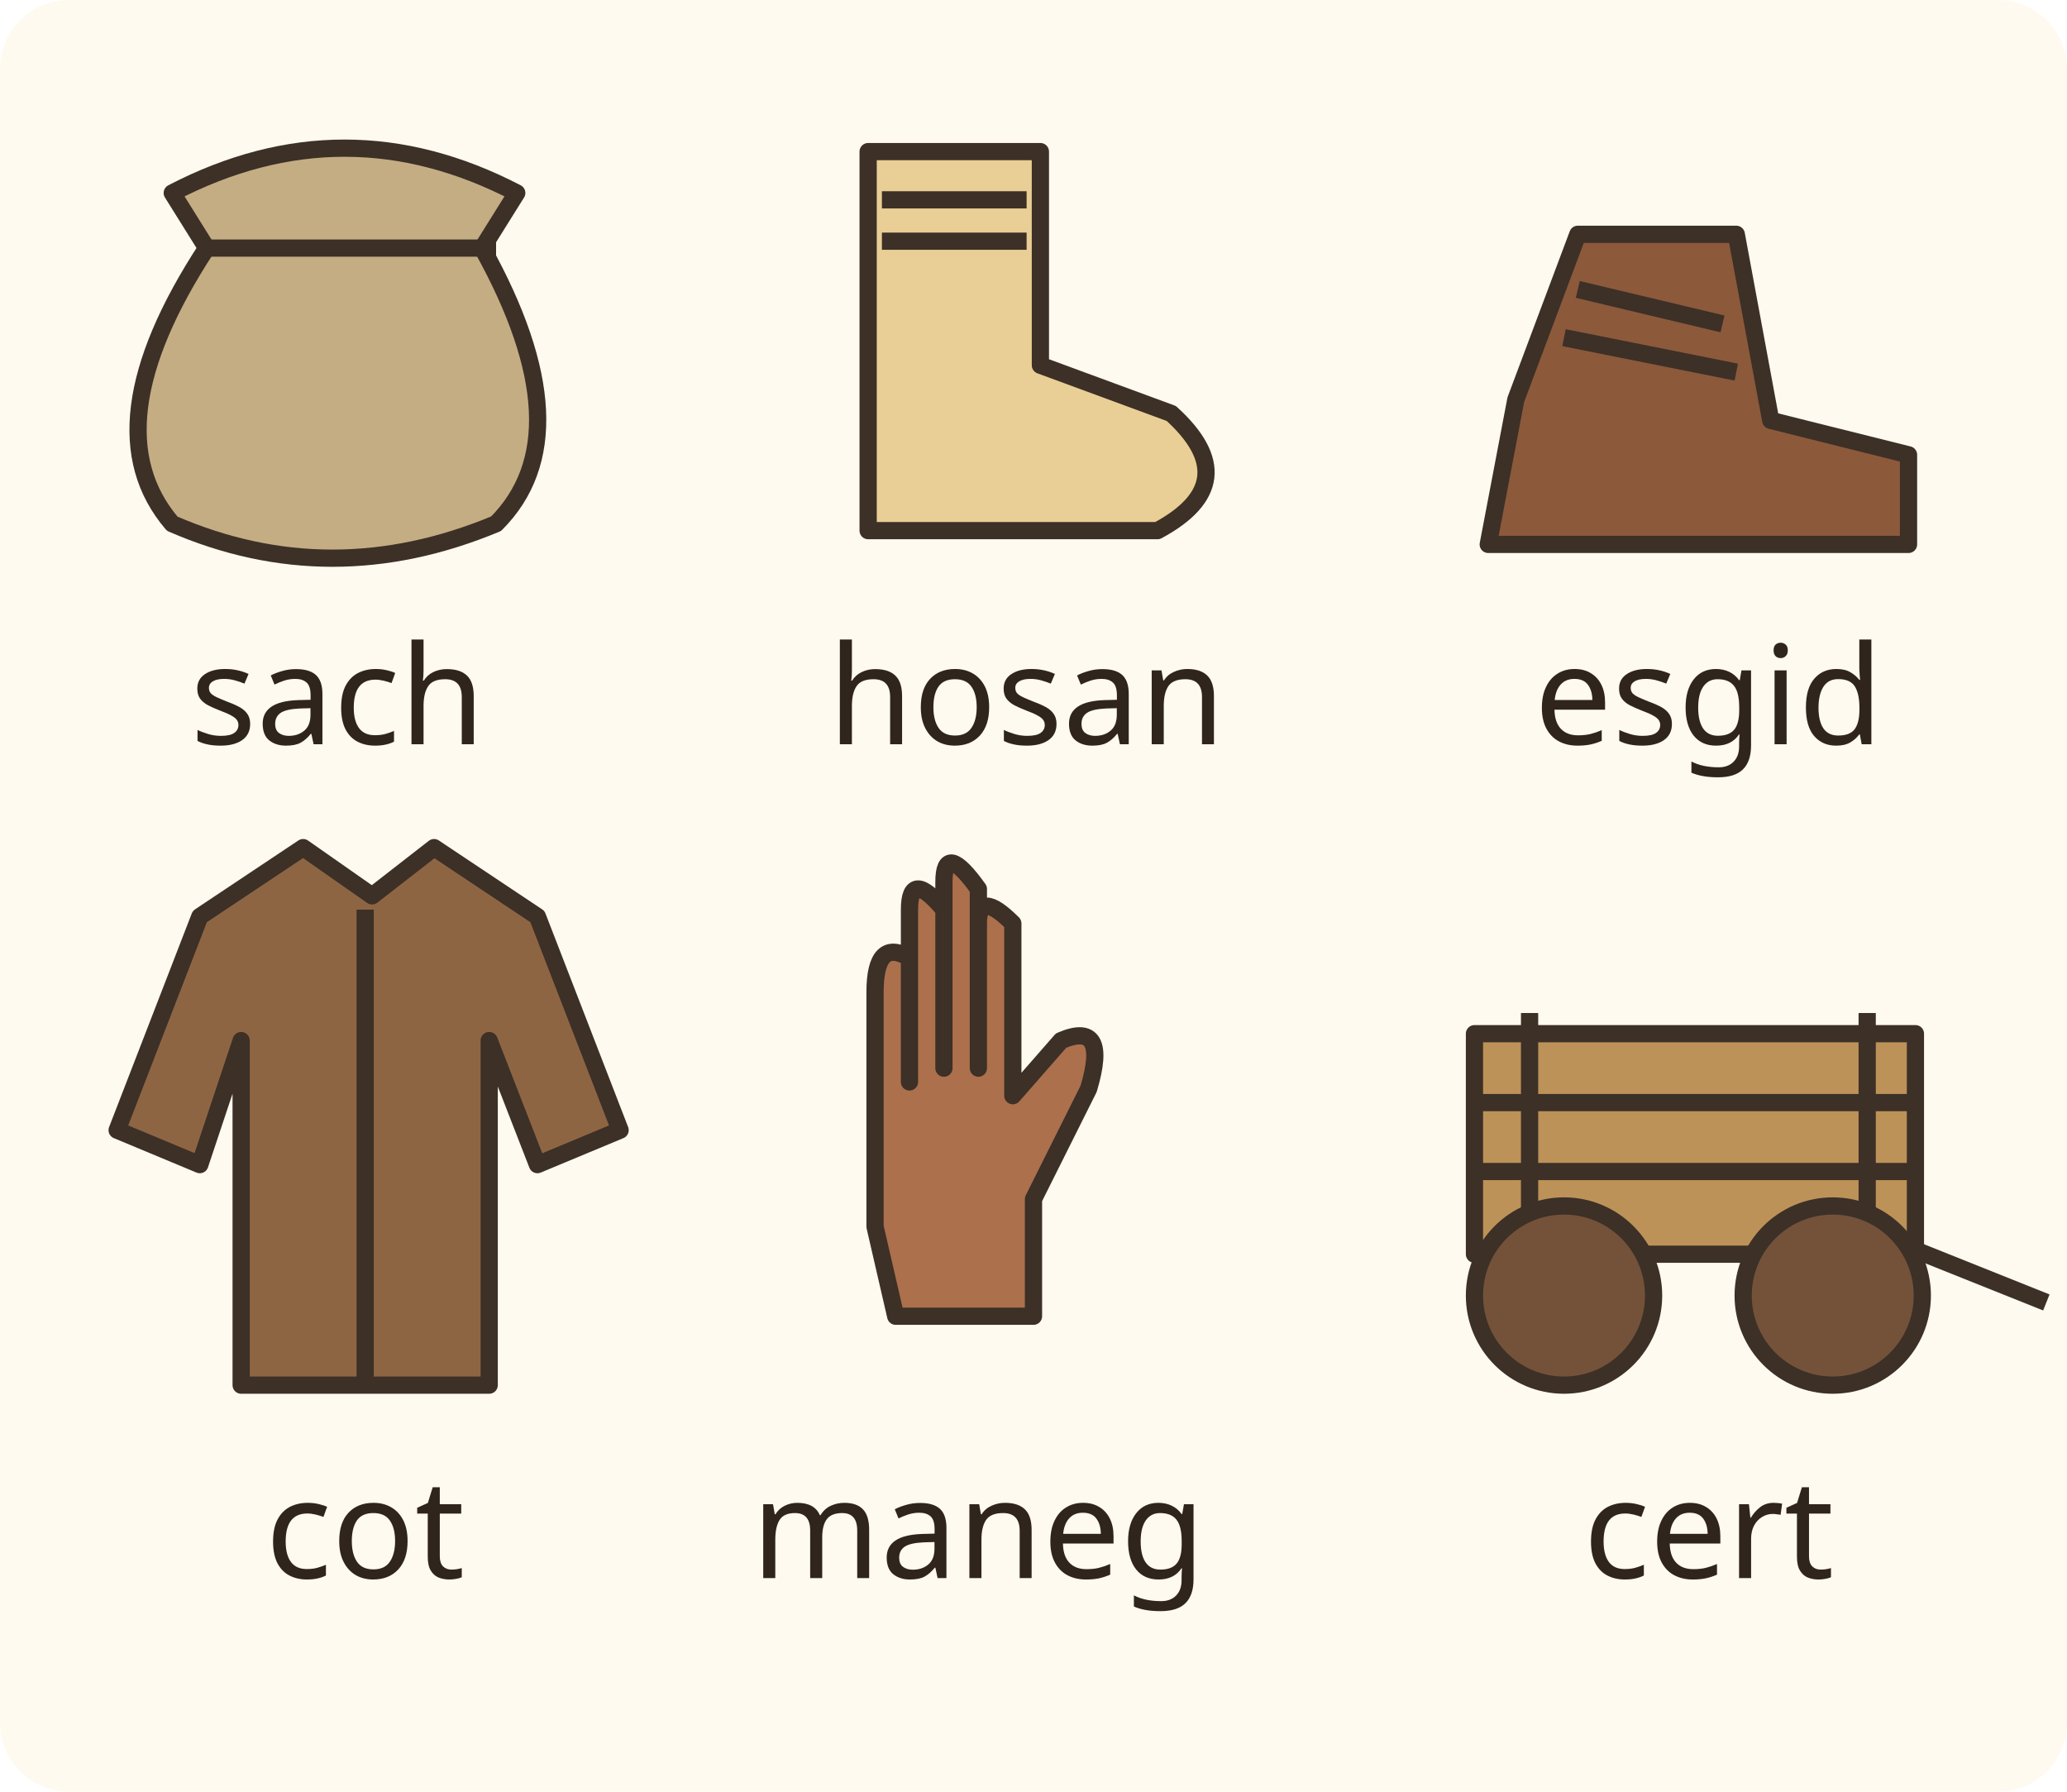
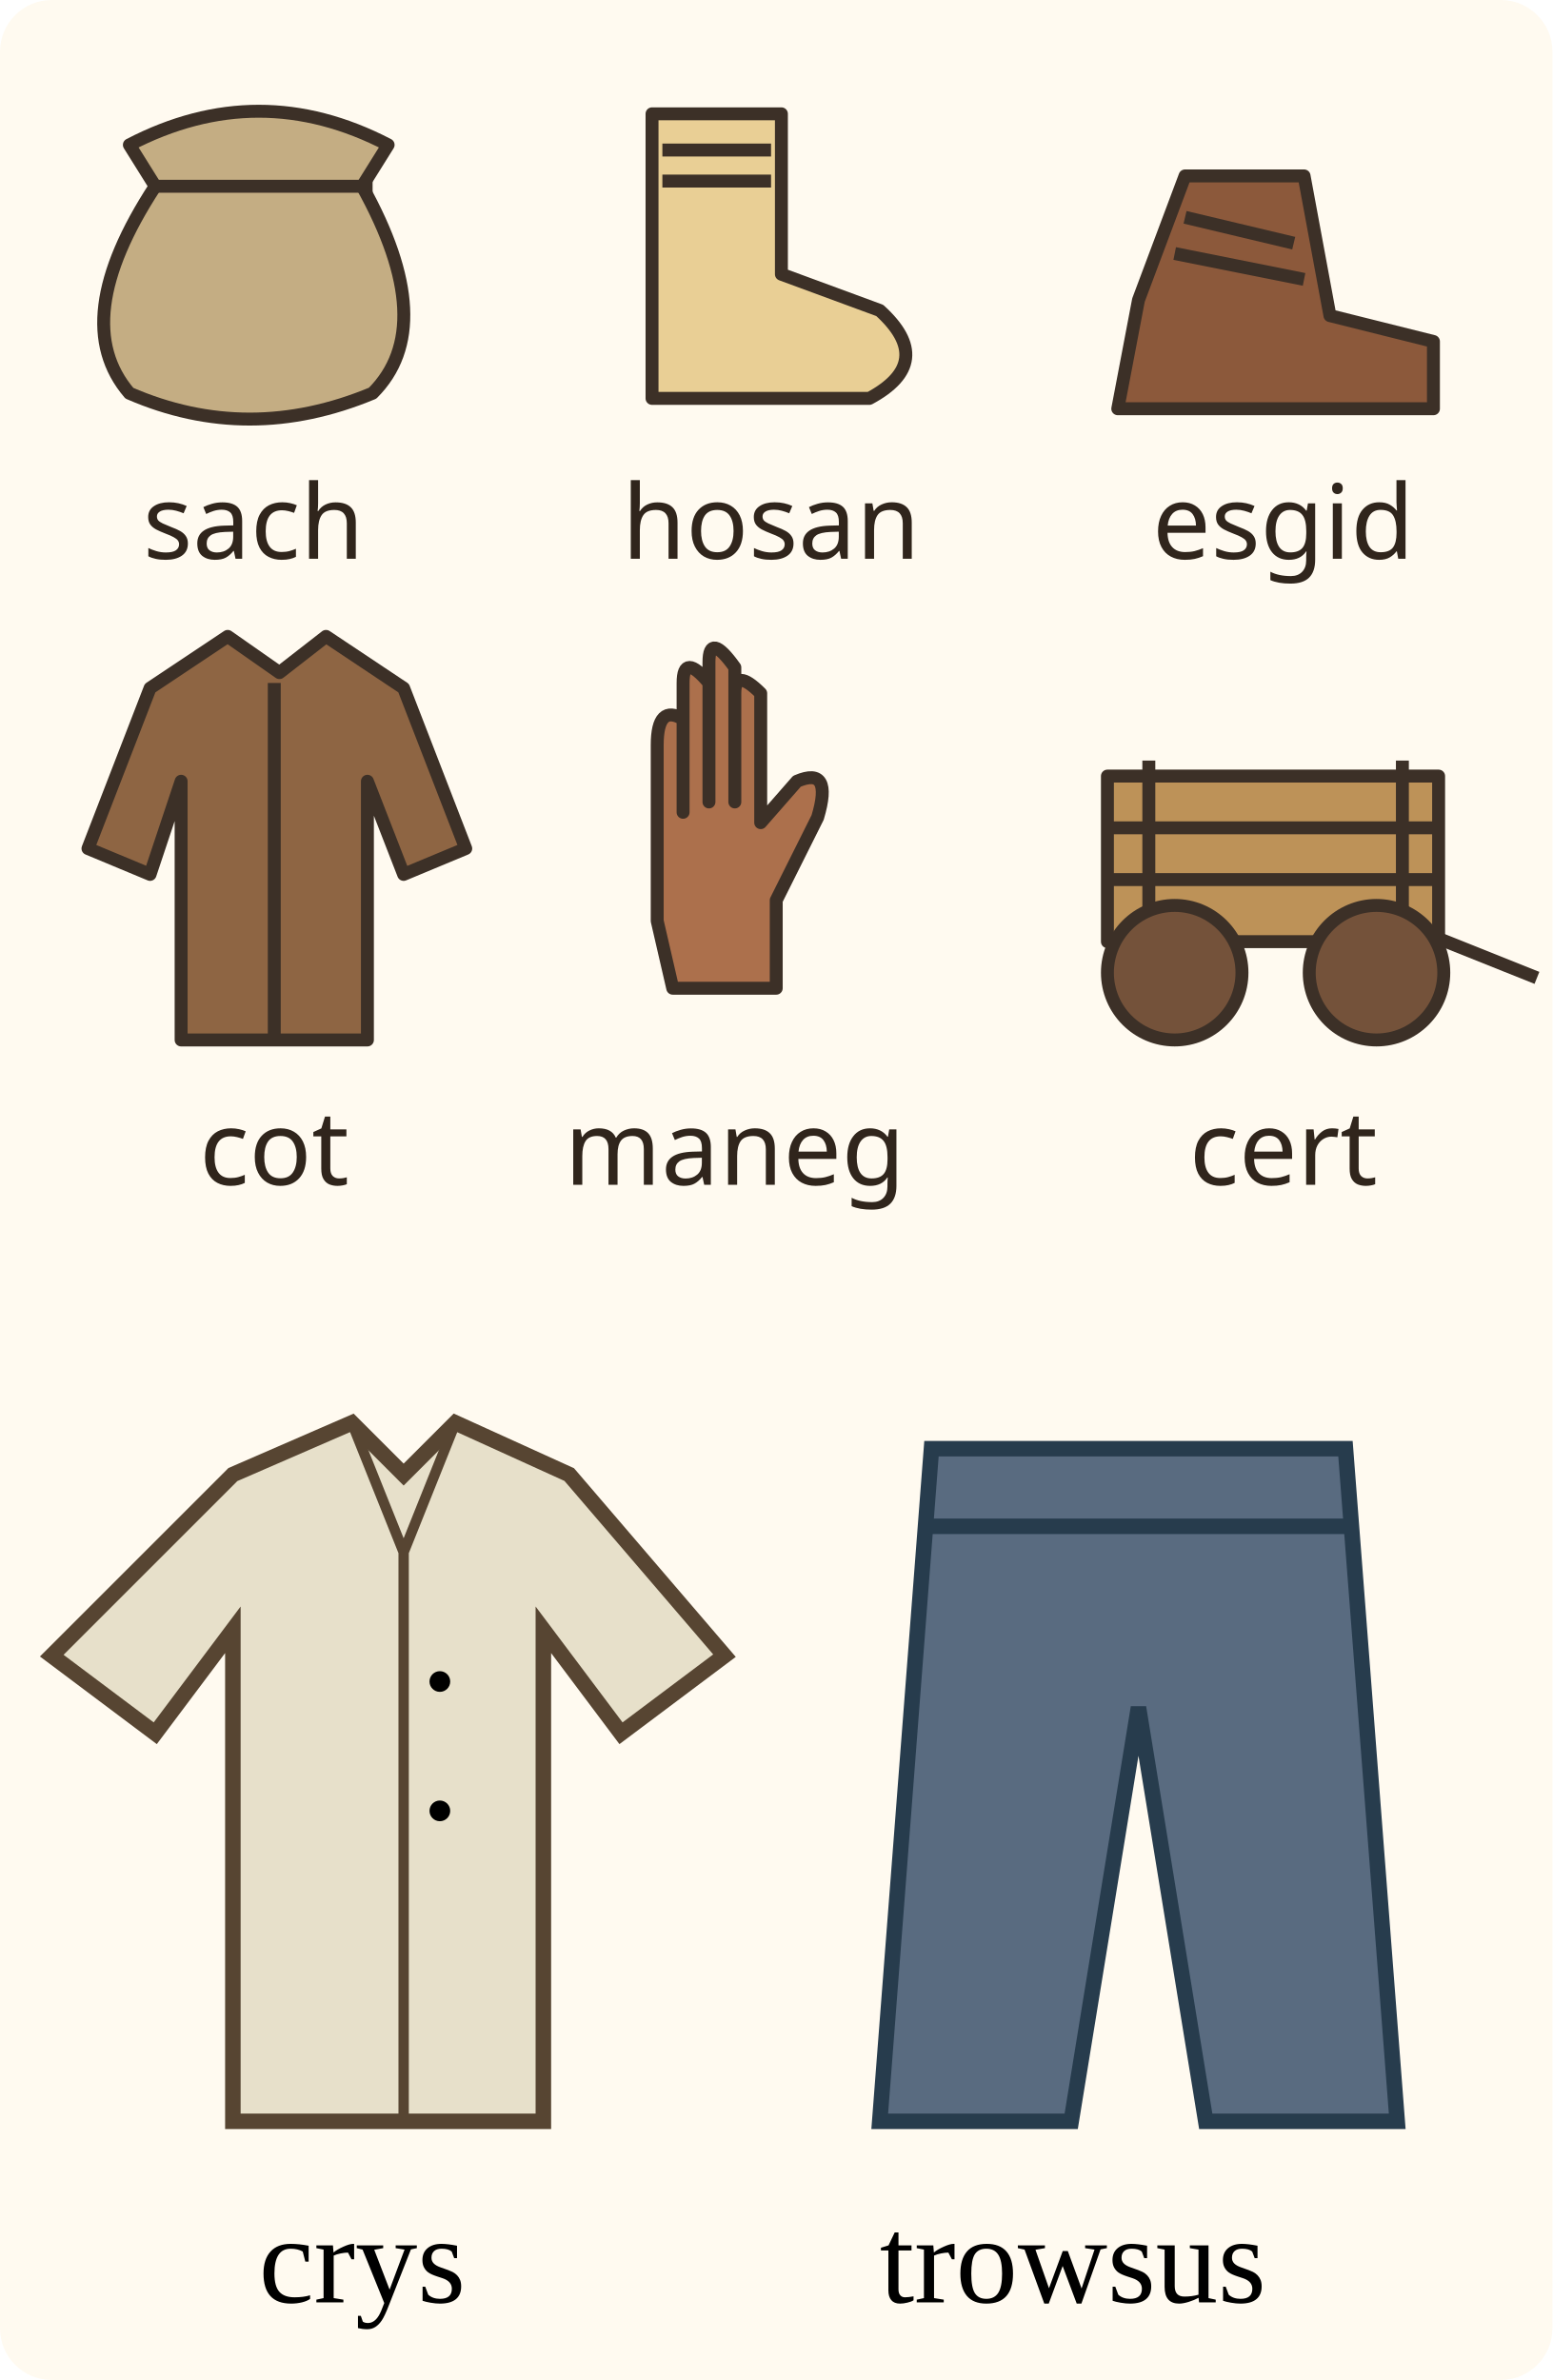
- <svg xmlns="http://www.w3.org/2000/svg" viewBox="0 0 300 260">
+ <svg xmlns="http://www.w3.org/2000/svg" viewBox="0 0 300 460">
  <rect width="100%" height="100%" rx="10" fill="#fffaf0" />
  <g stroke="#3c3027" stroke-width="2.5" stroke-linejoin="round">
    <path d="M25 28Q50 15 75 28L70 36Q85 63 72 76Q48 86 25 76Q13 62 30 36Z" fill="#c4ad83" />
    <path d="M29 36L72 36" />
    <path d="M126 22H151V53L170 60Q181 70 168 77H126Z" fill="#e9cf95" />
    <path d="M128 29H149M128 35H149" />
    <path d="M220 58L229 34H252L257 61L277 66V79H216Z" fill="#8c593b" />
    <path d="M229 42L250 47M227 49L252 54" />
    <path d="M29 133L44 123L54 130L63 123L78 133L90 164L78 169L71 151V201H35V151L29 169L17 164Z" fill="#8e6543" />
    <path d="M53 132V201" />
    <path d="M127 178V144Q127 136 132 139V157V132Q132 126 137 132V155V128Q137 122 142 129V155V134Q142 129 147 134V159L154 151Q161 148 158 158L150 174V191H130Z" fill="#ac704c" />
    <path d="M214 150H278V182H214Z" fill="#bd9258" />
    <path d="M214 160H278M215 170H277M222 147V182M271 147V182M277 181L297 189" />
    <circle cx="227" cy="188" r="13" fill="#74523a" />
    <circle cx="266" cy="188" r="13" fill="#74523a" />
    <text x="49" y="108" text-anchor="middle" font-family="sans-serif" font-size="20" fill="#30251c" stroke="none">sach</text>
    <text x="149" y="108" text-anchor="middle" font-family="sans-serif" font-size="20" fill="#30251c" stroke="none">hosan</text>
    <text x="248" y="108" text-anchor="middle" font-family="sans-serif" font-size="20" fill="#30251c" stroke="none">esgid</text>
    <text x="53" y="229" text-anchor="middle" font-family="sans-serif" font-size="20" fill="#30251c" stroke="none">cot</text>
    <text x="142" y="229" text-anchor="middle" font-family="sans-serif" font-size="20" fill="#30251c" stroke="none">maneg</text>
    <text x="248" y="229" text-anchor="middle" font-family="sans-serif" font-size="20" fill="#30251c" stroke="none">cert</text>
  </g>
+   <rect x="5" y="265" width="290" height="190" fill="#fffaf0" />
+   <polygon points="45,285 68,275 78,285 88,275 110,285 140,320 120,335 105,315 105,410 45,410 45,315 30,335 10,320" fill="#e7e0ca" stroke="#574532" stroke-width="3" />
+   <path d="M68 275L78 300L88 275 M78 300V410" fill="none" stroke="#574532" stroke-width="2" />
+   <circle cx="85" cy="325" r="2" />
+   <circle cx="85" cy="350" r="2" />
+   <polygon points="180,280 260,280 270,410 233,410 220,330 207,410 170,410" fill="#596b80" stroke="#273c4d" stroke-width="3" />
+   <line x1="180" y1="295" x2="260" y2="295" stroke="#273c4d" stroke-width="3" />
+   <text x="50" y="445" font-size="24">crys</text>
+   <text x="170" y="445" font-size="24">trowsus</text>
</svg>
